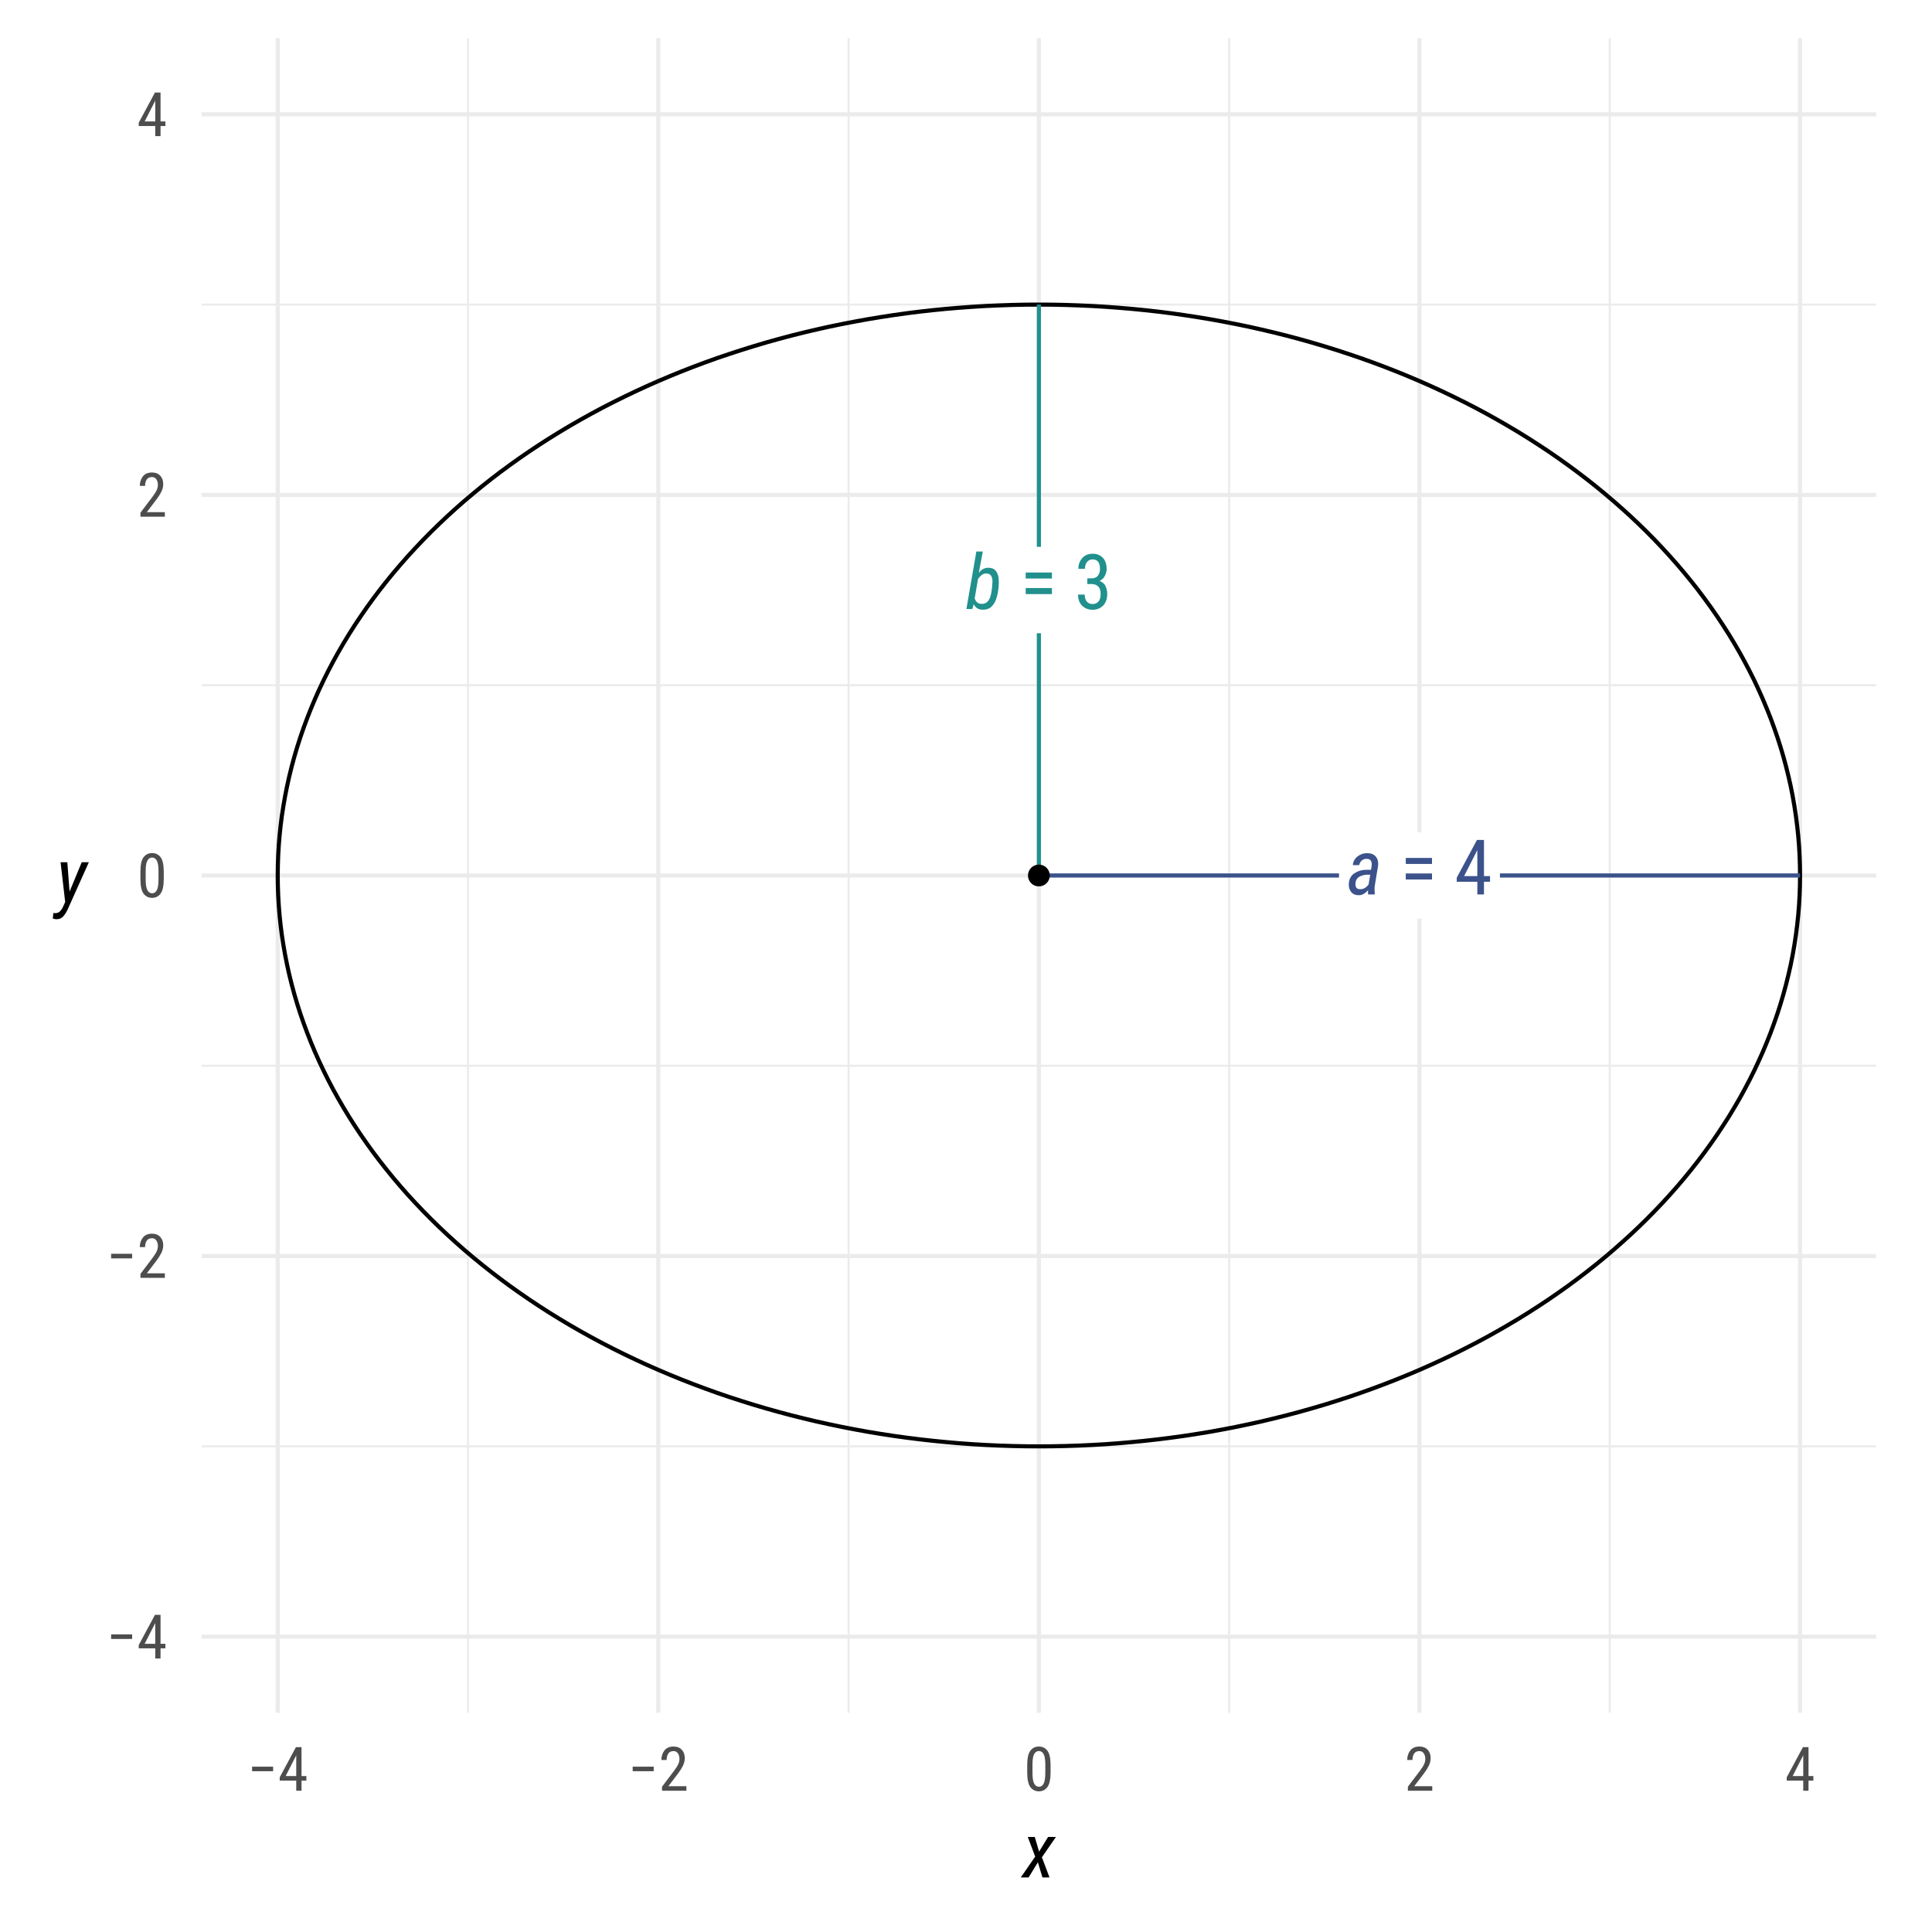
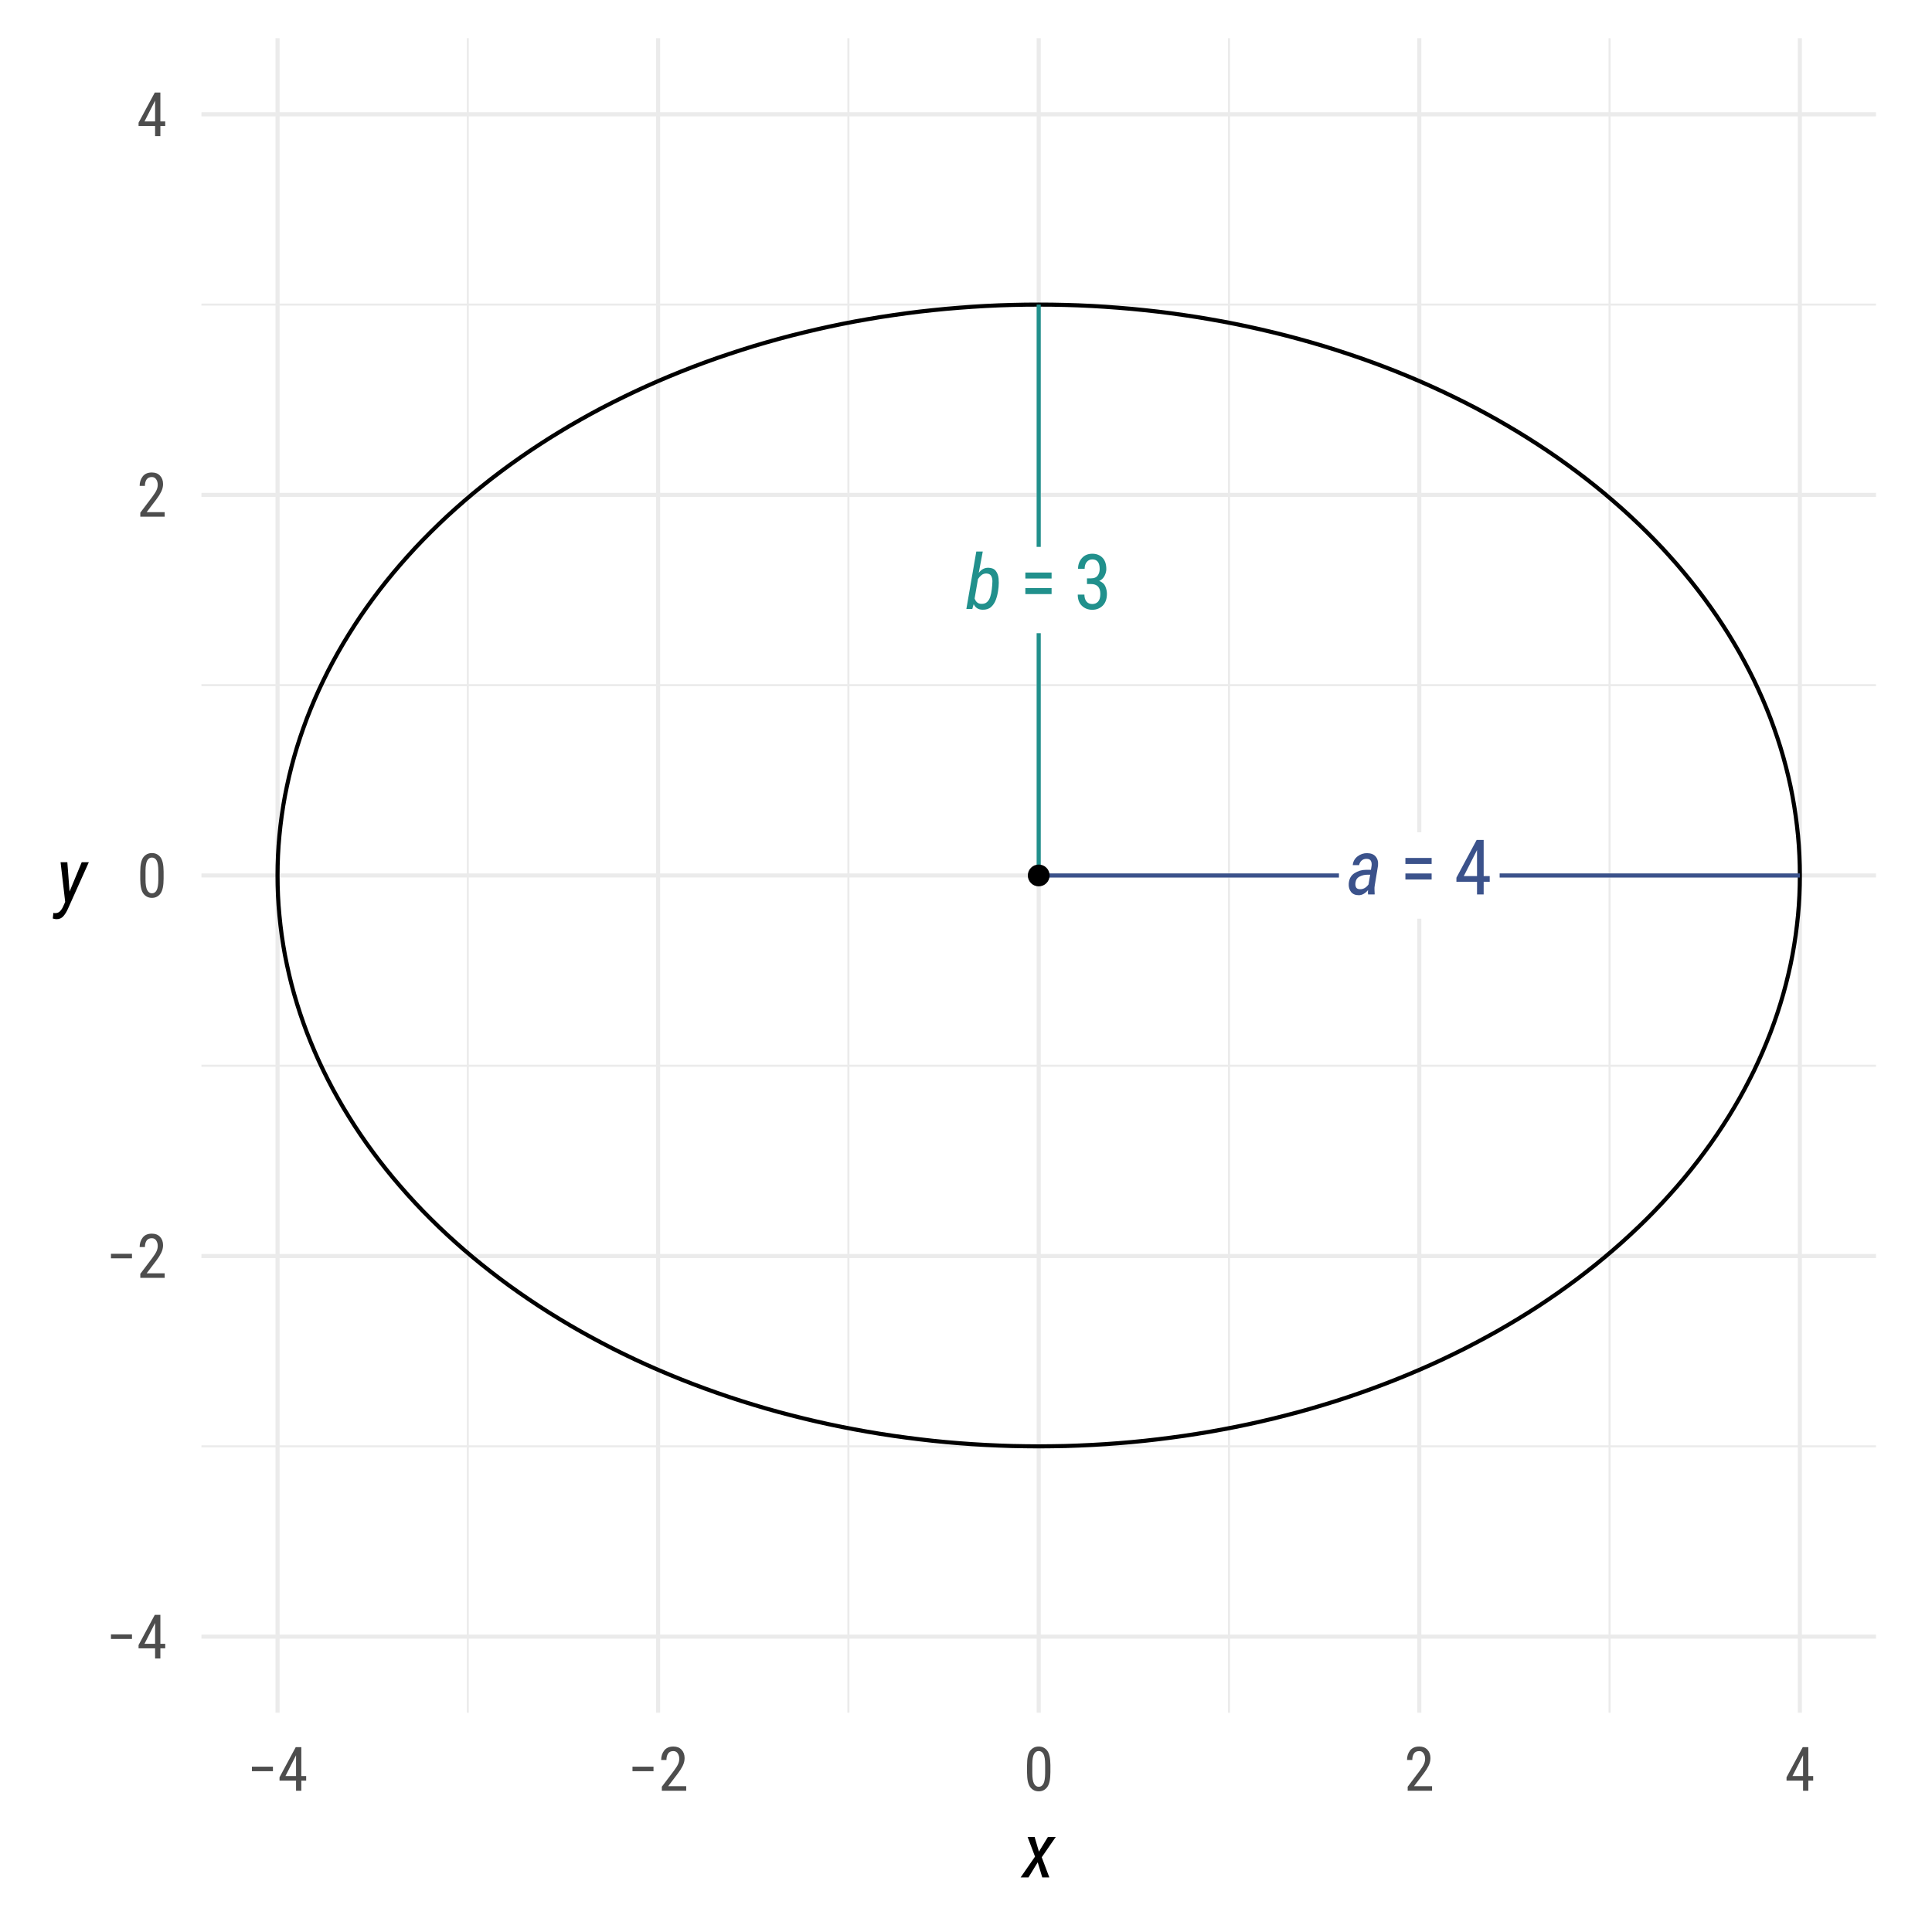
<svg xmlns="http://www.w3.org/2000/svg" width="504.00pt" height="504.00pt" viewBox="0 0 504.00 504.00">
  <g class="svglite">
    <defs>
      <style type="text/css">
    .svglite line, .svglite polyline, .svglite polygon, .svglite path, .svglite rect, .svglite circle {
      fill: none;
      stroke: #000000;
      stroke-linecap: round;
      stroke-linejoin: round;
      stroke-miterlimit: 10.00;
    }
    .svglite text {
      white-space: pre;
    }
    .svglite g.glyphgroup path {
      fill: inherit;
      stroke: none;
    }
  </style>
    </defs>
    <rect width="100%" height="100%" style="stroke: none; fill: #FFFFFF;" />
    <defs>
      <clipPath id="cpMC4wMHw1MDQuMDB8MC4wMHw1MDQuMDA=">
        <rect x="0.00" y="0.00" width="504.00" height="504.00" />
      </clipPath>
    </defs>
    <g clip-path="url(#cpMC4wMHw1MDQuMDB8MC4wMHw1MDQuMDA=)">
</g>
    <defs>
-       <clipPath id="cpNC42MHw0OTkuNDB8MC4wMHw1MDQuMDA=">
-         <rect x="4.60" y="0.00" width="494.80" height="504.00" />
+       <clipPath id="cpNC42NXw0OTkuMzV8MC4wMHw1MDQuMDA=">
+         <rect x="4.65" y="0.00" width="494.70" height="504.00" />
      </clipPath>
    </defs>
-     <g clip-path="url(#cpNC42MHw0OTkuNDB8MC4wMHw1MDQuMDA=)">
-       <rect x="4.60" y="-0" width="494.80" height="504.00" style="stroke-width: 1.07; stroke: none; fill: #FFFFFF;" />
-     </g>
+     <g clip-path="url(#cpNC42NXw0OTkuMzV8MC4wMHw1MDQuMDA=)">
+ </g>
    <g clip-path="url(#cpMC4wMHw1MDQuMDB8MC4wMHw1MDQuMDA=)">
-       <polyline points="52.59,377.31 489.44,377.31 " style="stroke-width: 0.53; stroke: #EBEBEB; stroke-linecap: butt;" />
-       <polyline points="52.59,278.03 489.44,278.03 " style="stroke-width: 0.53; stroke: #EBEBEB; stroke-linecap: butt;" />
-       <polyline points="52.59,178.75 489.44,178.75 " style="stroke-width: 0.53; stroke: #EBEBEB; stroke-linecap: butt;" />
-       <polyline points="52.59,79.46 489.44,79.46 " style="stroke-width: 0.53; stroke: #EBEBEB; stroke-linecap: butt;" />
-       <polyline points="122.09,446.81 122.09,9.96 " style="stroke-width: 0.53; stroke: #EBEBEB; stroke-linecap: butt;" />
-       <polyline points="221.37,446.81 221.37,9.96 " style="stroke-width: 0.53; stroke: #EBEBEB; stroke-linecap: butt;" />
-       <polyline points="320.65,446.81 320.65,9.96 " style="stroke-width: 0.53; stroke: #EBEBEB; stroke-linecap: butt;" />
-       <polyline points="419.94,446.81 419.94,9.96 " style="stroke-width: 0.53; stroke: #EBEBEB; stroke-linecap: butt;" />
-       <polyline points="52.59,426.95 489.44,426.95 " style="stroke-width: 1.07; stroke: #EBEBEB; stroke-linecap: butt;" />
-       <polyline points="52.59,327.67 489.44,327.67 " style="stroke-width: 1.07; stroke: #EBEBEB; stroke-linecap: butt;" />
-       <polyline points="52.59,228.39 489.44,228.39 " style="stroke-width: 1.07; stroke: #EBEBEB; stroke-linecap: butt;" />
-       <polyline points="52.59,129.10 489.44,129.10 " style="stroke-width: 1.07; stroke: #EBEBEB; stroke-linecap: butt;" />
-       <polyline points="52.59,29.82 489.44,29.82 " style="stroke-width: 1.07; stroke: #EBEBEB; stroke-linecap: butt;" />
-       <polyline points="72.45,446.81 72.45,9.96 " style="stroke-width: 1.07; stroke: #EBEBEB; stroke-linecap: butt;" />
-       <polyline points="171.73,446.81 171.73,9.96 " style="stroke-width: 1.07; stroke: #EBEBEB; stroke-linecap: butt;" />
-       <polyline points="271.01,446.81 271.01,9.96 " style="stroke-width: 1.07; stroke: #EBEBEB; stroke-linecap: butt;" />
-       <polyline points="370.30,446.81 370.30,9.96 " style="stroke-width: 1.07; stroke: #EBEBEB; stroke-linecap: butt;" />
-       <polyline points="469.58,446.81 469.58,9.96 " style="stroke-width: 1.07; stroke: #EBEBEB; stroke-linecap: butt;" />
-       <polygon points="469.58,228.39 469.55,225.79 469.46,223.19 469.31,220.59 469.10,218.00 468.82,215.41 468.49,212.82 468.10,210.24 467.65,207.66 467.14,205.09 466.56,202.53 465.93,199.97 465.24,197.42 464.49,194.89 463.68,192.36 462.81,189.84 461.89,187.34 460.90,184.85 459.86,182.37 458.76,179.90 457.61,177.45 456.39,175.02 455.12,172.60 453.80,170.20 452.41,167.81 450.98,165.45 449.48,163.10 447.94,160.78 446.34,158.47 444.68,156.19 442.98,153.92 441.22,151.68 439.41,149.47 437.55,147.28 435.63,145.11 433.67,142.97 431.66,140.85 429.60,138.76 427.49,136.70 425.33,134.66 423.12,132.66 420.87,130.68 418.58,128.74 416.24,126.82 413.85,124.93 411.42,123.08 408.95,121.26 406.44,119.47 403.88,117.71 401.28,115.99 398.65,114.30 395.98,112.65 393.26,111.03 390.51,109.45 387.73,107.90 384.91,106.39 382.05,104.92 379.16,103.49 376.24,102.09 373.28,100.73 370.30,99.41 367.28,98.13 364.23,96.89 361.16,95.69 358.06,94.53 354.93,93.41 351.78,92.34 348.60,91.30 345.40,90.31 342.17,89.35 338.93,88.44 335.66,87.57 332.37,86.75 329.07,85.97 325.75,85.23 322.41,84.54 319.05,83.89 315.68,83.28 312.30,82.72 308.90,82.20 305.49,81.72 302.08,81.29 298.65,80.91 295.21,80.57 291.77,80.28 288.32,80.03 284.86,79.82 281.41,79.67 277.94,79.55 274.48,79.48 271.01,79.46 267.55,79.48 264.08,79.55 260.62,79.67 257.16,79.82 253.71,80.03 250.26,80.28 246.81,80.57 243.38,80.91 239.95,81.29 236.53,81.72 233.12,82.20 229.73,82.72 226.34,83.28 222.98,83.89 219.62,84.54 216.28,85.23 212.96,85.97 209.65,86.75 206.37,87.57 203.10,88.44 199.85,89.35 196.63,90.31 193.43,91.30 190.25,92.34 187.09,93.41 183.97,94.53 180.87,95.69 177.79,96.89 174.75,98.13 171.73,99.41 168.74,100.73 165.79,102.09 162.87,103.49 159.98,104.92 157.12,106.39 154.30,107.90 151.51,109.45 148.76,111.03 146.05,112.65 143.38,114.30 140.74,115.99 138.15,117.71 135.59,119.47 133.08,121.26 130.60,123.08 128.18,124.93 125.79,126.82 123.45,128.74 121.15,130.68 118.90,132.66 116.70,134.66 114.54,136.70 112.43,138.76 110.37,140.85 108.36,142.97 106.39,145.11 104.48,147.28 102.62,149.47 100.81,151.68 99.05,153.92 97.34,156.19 95.69,158.47 94.09,160.78 92.54,163.10 91.05,165.45 89.61,167.81 88.23,170.20 86.90,172.60 85.63,175.02 84.42,177.45 83.26,179.90 82.16,182.37 81.12,184.85 80.14,187.34 79.21,189.84 78.34,192.36 77.53,194.89 76.78,197.42 76.09,199.97 75.46,202.53 74.89,205.09 74.38,207.66 73.93,210.24 73.53,212.82 73.20,215.41 72.93,218.00 72.72,220.59 72.57,223.19 72.48,225.79 72.45,228.39 72.48,230.99 72.57,233.58 72.72,236.18 72.93,238.78 73.20,241.37 73.53,243.95 73.93,246.54 74.38,249.11 74.89,251.68 75.46,254.25 76.09,256.80 76.78,259.35 77.53,261.89 78.34,264.42 79.21,266.93 80.14,269.44 81.12,271.93 82.16,274.41 83.26,276.87 84.42,279.32 85.63,281.76 86.90,284.18 88.23,286.58 89.61,288.96 91.05,291.33 92.54,293.67 94.09,296.00 95.69,298.30 97.34,300.59 99.05,302.85 100.81,305.09 102.62,307.31 104.48,309.50 106.39,311.67 108.36,313.81 110.37,315.92 112.43,318.01 114.54,320.07 116.70,322.11 118.90,324.11 121.15,326.09 123.45,328.04 125.79,329.95 128.18,331.84 130.60,333.69 133.08,335.52 135.59,337.30 138.15,339.06 140.74,340.78 143.38,342.47 146.05,344.12 148.76,345.74 151.51,347.32 154.30,348.87 157.12,350.38 159.98,351.85 162.87,353.29 165.79,354.68 168.74,356.04 171.73,357.36 174.75,358.64 177.79,359.88 180.87,361.08 183.97,362.24 187.09,363.36 190.25,364.44 193.43,365.47 196.63,366.47 199.85,367.42 203.10,368.33 206.37,369.20 209.65,370.02 212.96,370.81 216.28,371.54 219.62,372.24 222.98,372.89 226.34,373.50 229.73,374.06 233.12,374.58 236.53,375.05 239.95,375.48 243.38,375.86 246.81,376.20 250.26,376.50 253.71,376.75 257.16,376.95 260.62,377.11 264.08,377.22 267.55,377.29 271.01,377.31 274.48,377.29 277.94,377.22 281.41,377.11 284.86,376.95 288.32,376.75 291.77,376.50 295.21,376.20 298.65,375.86 302.08,375.48 305.49,375.05 308.90,374.58 312.30,374.06 315.68,373.50 319.05,372.89 322.41,372.24 325.75,371.54 329.07,370.81 332.37,370.02 335.66,369.20 338.93,368.33 342.17,367.42 345.40,366.47 348.60,365.47 351.78,364.44 354.93,363.36 358.06,362.24 361.16,361.08 364.23,359.88 367.28,358.64 370.30,357.36 373.28,356.04 376.24,354.68 379.16,353.29 382.05,351.85 384.91,350.38 387.73,348.87 390.51,347.32 393.26,345.74 395.98,344.12 398.65,342.47 401.28,340.78 403.88,339.06 406.44,337.30 408.95,335.52 411.42,333.69 413.85,331.84 416.24,329.95 418.58,328.04 420.87,326.09 423.12,324.11 425.33,322.11 427.49,320.07 429.60,318.01 431.66,315.92 433.67,313.81 435.63,311.67 437.55,309.50 439.41,307.31 441.22,305.09 442.98,302.85 444.68,300.59 446.34,298.30 447.94,296.00 449.48,293.67 450.98,291.33 452.41,288.96 453.80,286.58 455.12,284.18 456.39,281.76 457.61,279.32 458.76,276.87 459.86,274.41 460.90,271.93 461.89,269.44 462.81,266.93 463.68,264.42 464.49,261.89 465.24,259.35 465.93,256.80 466.56,254.25 467.14,251.68 467.65,249.11 468.10,246.54 468.49,243.95 468.82,241.37 469.10,238.78 469.31,236.18 469.46,233.58 469.55,230.99 " style="stroke-width: 1.07;" />
-       <path d="M 469.59 228.92 L 469.58 228.39 L 469.59 227.85 L 271.01 227.85 L 271.01 228.92 Z" style="fill-rule: evenodd; fill: #3B528B; stroke-width: 0.53; stroke: none; stroke-linecap: butt;" />
-       <path d="M 271.55 79.46 L 271.01 79.46 L 270.48 79.46 L 270.48 228.39 L 271.55 228.39 Z" style="fill-rule: evenodd; fill: #21908C; stroke-width: 0.53; stroke: none; stroke-linecap: butt;" />
-       <polygon points="351.46,239.66 389.13,239.66 389.04,239.65 389.39,239.64 389.73,239.57 390.06,239.45 390.36,239.27 390.63,239.05 390.86,238.79 391.04,238.50 391.18,238.18 391.26,237.84 391.29,237.50 391.29,237.50 391.29,219.28 391.29,219.28 391.26,218.93 391.18,218.59 391.04,218.27 390.86,217.98 390.63,217.72 390.36,217.50 390.06,217.33 389.73,217.20 389.39,217.13 389.13,217.12 351.46,217.12 351.72,217.13 351.38,217.12 351.03,217.16 350.70,217.26 350.38,217.41 350.10,217.60 349.85,217.84 349.64,218.12 349.48,218.43 349.37,218.76 349.31,219.10 349.30,219.28 349.30,237.50 349.31,237.32 349.31,237.67 349.37,238.01 349.48,238.34 349.64,238.65 349.85,238.93 350.10,239.17 350.38,239.37 350.70,239.52 351.03,239.61 351.38,239.65 " style="stroke-width: 0.53; stroke: none; fill: #FFFFFF;" />
-       <text x="351.30" y="233.33" style="font-size: 20.00px; font-style: italic;fill: #3B528B; font-family: &quot;Roboto Condensed&quot;;" textLength="9.39px" lengthAdjust="spacingAndGlyphs">a</text>
-       <text x="365.27" y="233.33" style="font-size: 20.00px;fill: #3B528B; font-family: &quot;Roboto Condensed&quot;;" textLength="9.58px" lengthAdjust="spacingAndGlyphs">=</text>
-       <text x="379.42" y="233.33" style="font-size: 20.00px;fill: #3B528B; font-family: &quot;Roboto Condensed&quot;;" textLength="9.88px" lengthAdjust="spacingAndGlyphs">4</text>
-       <polygon points="252.04,165.19 289.99,165.19 289.90,165.19 290.25,165.18 290.59,165.11 290.91,164.99 291.21,164.81 291.48,164.59 291.71,164.33 291.90,164.04 292.03,163.72 292.12,163.38 292.15,163.03 292.15,163.03 292.15,144.81 292.15,144.81 292.12,144.47 292.03,144.13 291.90,143.81 291.71,143.52 291.48,143.26 291.21,143.04 290.91,142.86 290.59,142.74 290.25,142.67 289.99,142.65 252.04,142.65 252.30,142.67 251.95,142.66 251.61,142.70 251.27,142.79 250.96,142.94 250.67,143.14 250.42,143.38 250.21,143.66 250.05,143.97 249.94,144.30 249.89,144.64 249.88,144.81 249.88,163.03 249.89,162.86 249.89,163.21 249.94,163.55 250.05,163.88 250.21,164.19 250.42,164.47 250.67,164.71 250.96,164.90 251.27,165.05 251.61,165.15 251.95,165.19 " style="stroke-width: 0.53; stroke: none; fill: #FFFFFF;" />
-       <text x="251.87" y="158.87" style="font-size: 20.00px; font-style: italic;fill: #21908C; font-family: &quot;Roboto Condensed&quot;;" textLength="9.67px" lengthAdjust="spacingAndGlyphs">b</text>
-       <text x="266.12" y="158.87" style="font-size: 20.00px;fill: #21908C; font-family: &quot;Roboto Condensed&quot;;" textLength="9.58px" lengthAdjust="spacingAndGlyphs">=</text>
-       <text x="280.28" y="158.87" style="font-size: 20.00px;fill: #21908C; font-family: &quot;Roboto Condensed&quot;;" textLength="9.88px" lengthAdjust="spacingAndGlyphs">3</text>
-       <circle cx="271.01" cy="228.39" r="2.49" style="stroke-width: 0.71; fill: #000000;" />
-       <text x="43.62" y="432.64" text-anchor="end" style="font-size: 16.00px;fill: #4D4D4D; font-family: &quot;Roboto Condensed&quot;;" textLength="15.91px" lengthAdjust="spacingAndGlyphs">−4</text>
-       <text x="43.62" y="333.36" text-anchor="end" style="font-size: 16.00px;fill: #4D4D4D; font-family: &quot;Roboto Condensed&quot;;" textLength="15.91px" lengthAdjust="spacingAndGlyphs">−2</text>
-       <text x="43.62" y="234.07" text-anchor="end" style="font-size: 16.00px;fill: #4D4D4D; font-family: &quot;Roboto Condensed&quot;;" textLength="7.91px" lengthAdjust="spacingAndGlyphs">0</text>
-       <text x="43.62" y="134.79" text-anchor="end" style="font-size: 16.00px;fill: #4D4D4D; font-family: &quot;Roboto Condensed&quot;;" textLength="7.91px" lengthAdjust="spacingAndGlyphs">2</text>
-       <text x="43.62" y="35.51" text-anchor="end" style="font-size: 16.00px;fill: #4D4D4D; font-family: &quot;Roboto Condensed&quot;;" textLength="7.91px" lengthAdjust="spacingAndGlyphs">4</text>
-       <text x="72.45" y="467.15" text-anchor="middle" style="font-size: 16.00px;fill: #4D4D4D; font-family: &quot;Roboto Condensed&quot;;" textLength="23.78px" lengthAdjust="spacingAndGlyphs">−4 </text>
-       <text x="171.73" y="467.15" text-anchor="middle" style="font-size: 16.00px;fill: #4D4D4D; font-family: &quot;Roboto Condensed&quot;;" textLength="23.78px" lengthAdjust="spacingAndGlyphs">−2 </text>
-       <text x="271.01" y="467.15" text-anchor="middle" style="font-size: 16.00px;fill: #4D4D4D; font-family: &quot;Roboto Condensed&quot;;" textLength="7.91px" lengthAdjust="spacingAndGlyphs">0</text>
-       <text x="370.30" y="467.15" text-anchor="middle" style="font-size: 16.00px;fill: #4D4D4D; font-family: &quot;Roboto Condensed&quot;;" textLength="7.91px" lengthAdjust="spacingAndGlyphs">2</text>
-       <text x="469.58" y="467.15" text-anchor="middle" style="font-size: 16.00px;fill: #4D4D4D; font-family: &quot;Roboto Condensed&quot;;" textLength="7.91px" lengthAdjust="spacingAndGlyphs">4</text>
-       <text x="271.01" y="489.77" text-anchor="middle" style="font-size: 20.00px; font-style: italic; font-family: &quot;Roboto Condensed&quot;;" textLength="8.61px" lengthAdjust="spacingAndGlyphs">x</text>
-       <text x="18.65" y="235.50" text-anchor="middle" style="font-size: 20.00px; font-style: italic; font-family: &quot;Roboto Condensed&quot;;" textLength="8.17px" lengthAdjust="spacingAndGlyphs">y</text>
+       <polyline points="52.55,377.31 489.39,377.31 " style="stroke-width: 0.53; stroke: #EBEBEB; stroke-linecap: butt;" />
+       <polyline points="52.55,278.02 489.39,278.02 " style="stroke-width: 0.53; stroke: #EBEBEB; stroke-linecap: butt;" />
+       <polyline points="52.55,178.74 489.39,178.74 " style="stroke-width: 0.53; stroke: #EBEBEB; stroke-linecap: butt;" />
+       <polyline points="52.55,79.46 489.39,79.46 " style="stroke-width: 0.53; stroke: #EBEBEB; stroke-linecap: butt;" />
+       <polyline points="122.04,446.80 122.04,9.96 " style="stroke-width: 0.53; stroke: #EBEBEB; stroke-linecap: butt;" />
+       <polyline points="221.32,446.80 221.32,9.96 " style="stroke-width: 0.53; stroke: #EBEBEB; stroke-linecap: butt;" />
+       <polyline points="320.61,446.80 320.61,9.96 " style="stroke-width: 0.53; stroke: #EBEBEB; stroke-linecap: butt;" />
+       <polyline points="419.89,446.80 419.89,9.96 " style="stroke-width: 0.53; stroke: #EBEBEB; stroke-linecap: butt;" />
+       <polyline points="52.55,426.95 489.39,426.95 " style="stroke-width: 1.07; stroke: #EBEBEB; stroke-linecap: butt;" />
+       <polyline points="52.55,327.67 489.39,327.67 " style="stroke-width: 1.07; stroke: #EBEBEB; stroke-linecap: butt;" />
+       <polyline points="52.55,228.38 489.39,228.38 " style="stroke-width: 1.07; stroke: #EBEBEB; stroke-linecap: butt;" />
+       <polyline points="52.55,129.10 489.39,129.10 " style="stroke-width: 1.07; stroke: #EBEBEB; stroke-linecap: butt;" />
+       <polyline points="52.55,29.82 489.39,29.82 " style="stroke-width: 1.07; stroke: #EBEBEB; stroke-linecap: butt;" />
+       <polyline points="72.40,446.80 72.40,9.96 " style="stroke-width: 1.07; stroke: #EBEBEB; stroke-linecap: butt;" />
+       <polyline points="171.68,446.80 171.68,9.96 " style="stroke-width: 1.07; stroke: #EBEBEB; stroke-linecap: butt;" />
+       <polyline points="270.97,446.80 270.97,9.96 " style="stroke-width: 1.07; stroke: #EBEBEB; stroke-linecap: butt;" />
+       <polyline points="370.25,446.80 370.25,9.96 " style="stroke-width: 1.07; stroke: #EBEBEB; stroke-linecap: butt;" />
+       <polyline points="469.53,446.80 469.53,9.96 " style="stroke-width: 1.07; stroke: #EBEBEB; stroke-linecap: butt;" />
+       <polygon points="469.53,228.38 469.50,225.78 469.41,223.19 469.26,220.59 469.05,217.99 468.77,215.40 468.44,212.82 468.05,210.23 467.60,207.66 467.09,205.09 466.51,202.52 465.88,199.97 465.19,197.42 464.44,194.88 463.63,192.36 462.76,189.84 461.84,187.33 460.85,184.84 459.81,182.36 458.71,179.90 457.56,177.45 456.34,175.01 455.07,172.60 453.75,170.19 452.36,167.81 450.93,165.45 449.43,163.10 447.89,160.77 446.29,158.47 444.63,156.18 442.93,153.92 441.17,151.68 439.36,149.47 437.50,147.27 435.58,145.11 433.62,142.96 431.61,140.85 429.55,138.76 427.44,136.70 425.28,134.66 423.08,132.66 420.82,130.68 418.53,128.73 416.19,126.82 413.80,124.93 411.37,123.08 408.90,121.26 406.39,119.47 403.83,117.71 401.24,115.99 398.60,114.30 395.93,112.65 393.21,111.03 390.47,109.45 387.68,107.90 384.86,106.39 382.00,104.92 379.11,103.49 376.19,102.09 373.23,100.73 370.25,99.41 367.23,98.13 364.19,96.89 361.11,95.69 358.01,94.53 354.88,93.41 351.73,92.34 348.55,91.30 345.35,90.30 342.13,89.35 338.88,88.44 335.61,87.57 332.33,86.75 329.02,85.97 325.70,85.23 322.36,84.53 319.00,83.88 315.63,83.28 312.25,82.71 308.85,82.20 305.45,81.72 302.03,81.29 298.60,80.91 295.16,80.57 291.72,80.28 288.27,80.03 284.82,79.82 281.36,79.66 277.90,79.55 274.43,79.48 270.97,79.46 267.50,79.48 264.04,79.55 260.57,79.66 257.11,79.82 253.66,80.03 250.21,80.28 246.77,80.57 243.33,80.91 239.90,81.29 236.49,81.72 233.08,82.20 229.68,82.71 226.30,83.28 222.93,83.88 219.57,84.53 216.23,85.23 212.91,85.97 209.61,86.75 206.32,87.57 203.05,88.44 199.81,89.35 196.58,90.30 193.38,91.30 190.20,92.34 187.05,93.41 183.92,94.53 180.82,95.69 177.75,96.89 174.70,98.13 171.68,99.41 168.70,100.73 165.74,102.09 162.82,103.49 159.93,104.92 157.07,106.39 154.25,107.90 151.47,109.45 148.72,111.03 146.01,112.65 143.33,114.30 140.70,115.99 138.10,117.71 135.55,119.47 133.03,121.26 130.56,123.08 128.13,124.93 125.75,126.82 123.40,128.73 121.11,130.68 118.86,132.66 116.65,134.66 114.50,136.70 112.39,138.76 110.32,140.85 108.31,142.96 106.35,145.11 104.44,147.27 102.57,149.47 100.76,151.68 99.00,153.92 97.30,156.18 95.64,158.47 94.04,160.77 92.50,163.10 91.01,165.45 89.57,167.81 88.19,170.19 86.86,172.60 85.59,175.01 84.38,177.45 83.22,179.90 82.12,182.36 81.08,184.84 80.09,187.33 79.17,189.84 78.30,192.36 77.49,194.88 76.74,197.42 76.05,199.97 75.42,202.52 74.85,205.09 74.33,207.66 73.88,210.23 73.49,212.82 73.16,215.40 72.89,217.99 72.67,220.59 72.52,223.19 72.43,225.78 72.40,228.38 72.43,230.98 72.52,233.58 72.67,236.18 72.89,238.77 73.16,241.36 73.49,243.95 73.88,246.53 74.33,249.11 74.85,251.68 75.42,254.24 76.05,256.80 76.74,259.35 77.49,261.88 78.30,264.41 79.17,266.93 80.09,269.43 81.08,271.92 82.12,274.40 83.22,276.87 84.38,279.32 85.59,281.75 86.86,284.17 88.19,286.57 89.57,288.96 91.01,291.32 92.50,293.67 94.04,295.99 95.64,298.30 97.30,300.58 99.00,302.84 100.76,305.08 102.57,307.30 104.44,309.49 106.35,311.66 108.31,313.80 110.32,315.92 112.39,318.01 114.50,320.07 116.65,322.10 118.86,324.11 121.11,326.09 123.40,328.03 125.75,329.95 128.13,331.83 130.56,333.69 133.03,335.51 135.55,337.30 138.10,339.05 140.70,340.78 143.33,342.47 146.01,344.12 148.72,345.74 151.47,347.32 154.25,348.86 157.07,350.37 159.93,351.85 162.82,353.28 165.74,354.68 168.70,356.04 171.68,357.35 174.70,358.63 177.75,359.87 180.82,361.07 183.92,362.23 187.05,363.35 190.20,364.43 193.38,365.47 196.58,366.46 199.81,367.42 203.05,368.33 206.32,369.19 209.61,370.02 212.91,370.80 216.23,371.54 219.57,372.23 222.93,372.88 226.30,373.49 229.68,374.05 233.08,374.57 236.49,375.04 239.90,375.47 243.33,375.86 246.77,376.20 250.21,376.49 253.66,376.74 257.11,376.94 260.57,377.10 264.04,377.22 267.50,377.28 270.97,377.31 274.43,377.28 277.90,377.22 281.36,377.10 284.82,376.94 288.27,376.74 291.72,376.49 295.16,376.20 298.60,375.86 302.03,375.47 305.45,375.04 308.85,374.57 312.25,374.05 315.63,373.49 319.00,372.88 322.36,372.23 325.70,371.54 329.02,370.80 332.33,370.02 335.61,369.19 338.88,368.33 342.13,367.42 345.35,366.46 348.55,365.47 351.73,364.43 354.88,363.35 358.01,362.23 361.11,361.07 364.19,359.87 367.23,358.63 370.25,357.35 373.23,356.04 376.19,354.68 379.11,353.28 382.00,351.85 384.86,350.37 387.68,348.86 390.47,347.32 393.21,345.74 395.93,344.12 398.60,342.47 401.24,340.78 403.83,339.05 406.39,337.30 408.90,335.51 411.37,333.69 413.80,331.83 416.19,329.95 418.53,328.03 420.82,326.09 423.08,324.11 425.28,322.10 427.44,320.07 429.55,318.01 431.61,315.92 433.62,313.80 435.58,311.66 437.50,309.49 439.36,307.30 441.17,305.08 442.93,302.84 444.63,300.58 446.29,298.30 447.89,295.99 449.43,293.67 450.93,291.32 452.36,288.96 453.75,286.57 455.07,284.17 456.34,281.75 457.56,279.32 458.71,276.87 459.81,274.40 460.85,271.92 461.84,269.43 462.76,266.93 463.63,264.41 464.44,261.88 465.19,259.35 465.88,256.80 466.51,254.24 467.09,251.68 467.60,249.11 468.05,246.53 468.44,243.95 468.77,241.36 469.05,238.77 469.26,236.18 469.41,233.58 469.50,230.98 " style="stroke-width: 1.07;" />
+       <path d="M 469.54 228.92 L 469.53 228.38 L 469.54 227.85 L 270.97 227.85 L 270.97 228.92 Z" style="fill-rule: evenodd; fill: #3B528B; stroke-width: 0.53; stroke: none; stroke-linecap: butt;" />
+       <path d="M 271.50 79.45 L 270.97 79.46 L 270.43 79.45 L 270.43 228.38 L 271.50 228.38 Z" style="fill-rule: evenodd; fill: #21908C; stroke-width: 0.53; stroke: none; stroke-linecap: butt;" />
+       <polygon points="351.45,239.65 389.05,239.65 388.96,239.64 389.31,239.63 389.65,239.56 389.98,239.44 390.28,239.26 390.55,239.04 390.78,238.78 390.96,238.49 391.10,238.17 391.18,237.83 391.21,237.49 391.21,237.49 391.21,219.28 391.21,219.28 391.18,218.93 391.10,218.60 390.96,218.28 390.78,217.98 390.55,217.72 390.28,217.50 389.98,217.33 389.65,217.21 389.31,217.14 389.05,217.12 351.45,217.12 351.71,217.14 351.36,217.12 351.01,217.16 350.68,217.26 350.37,217.41 350.08,217.61 349.83,217.85 349.62,218.13 349.46,218.43 349.35,218.76 349.29,219.11 349.29,219.28 349.29,237.49 349.29,237.31 349.29,237.66 349.35,238.00 349.46,238.33 349.62,238.64 349.83,238.92 350.08,239.16 350.37,239.36 350.68,239.51 351.01,239.60 351.36,239.64 " style="stroke-width: 0.53; stroke: none; fill: #FFFFFF;" />
+       <text x="351.28" y="233.33" style="font-size: 20.00px; font-style: italic;fill: #3B528B; font-family: &quot;Roboto Condensed&quot;;" textLength="9.30px" lengthAdjust="spacingAndGlyphs">a</text>
+       <text x="365.17" y="233.33" style="font-size: 20.00px;fill: #3B528B; font-family: &quot;Roboto Condensed&quot;;" textLength="9.58px" lengthAdjust="spacingAndGlyphs">=</text>
+       <text x="379.34" y="233.33" style="font-size: 20.00px;fill: #3B528B; font-family: &quot;Roboto Condensed&quot;;" textLength="9.88px" lengthAdjust="spacingAndGlyphs">4</text>
+       <polygon points="252.02,165.18 289.91,165.18 289.82,165.18 290.17,165.17 290.51,165.10 290.83,164.98 291.13,164.80 291.40,164.58 291.63,164.32 291.82,164.03 291.96,163.71 292.04,163.37 292.07,163.02 292.07,163.02 292.07,144.82 292.07,144.82 292.04,144.47 291.96,144.14 291.82,143.82 291.63,143.52 291.40,143.26 291.13,143.04 290.83,142.87 290.51,142.74 290.17,142.67 289.91,142.66 252.02,142.66 252.28,142.67 251.94,142.66 251.59,142.70 251.26,142.80 250.94,142.95 250.66,143.15 250.41,143.39 250.20,143.66 250.04,143.97 249.93,144.30 249.87,144.65 249.86,144.82 249.86,163.02 249.87,162.85 249.87,163.20 249.93,163.54 250.04,163.87 250.20,164.18 250.41,164.46 250.66,164.70 250.94,164.89 251.26,165.04 251.59,165.14 251.94,165.18 " style="stroke-width: 0.53; stroke: none; fill: #FFFFFF;" />
+       <text x="251.86" y="158.87" style="font-size: 20.00px; font-style: italic;fill: #21908C; font-family: &quot;Roboto Condensed&quot;;" textLength="9.58px" lengthAdjust="spacingAndGlyphs">b</text>
+       <text x="266.03" y="158.87" style="font-size: 20.00px;fill: #21908C; font-family: &quot;Roboto Condensed&quot;;" textLength="9.58px" lengthAdjust="spacingAndGlyphs">=</text>
+       <text x="280.20" y="158.87" style="font-size: 20.00px;fill: #21908C; font-family: &quot;Roboto Condensed&quot;;" textLength="9.88px" lengthAdjust="spacingAndGlyphs">3</text>
+       <circle cx="270.97" cy="228.38" r="2.49" style="stroke-width: 0.71; fill: #000000;" />
+       <text x="43.58" y="432.64" text-anchor="end" style="font-size: 16.00px;fill: #4D4D4D; font-family: &quot;Roboto Condensed&quot;;" textLength="15.91px" lengthAdjust="spacingAndGlyphs">−4</text>
+       <text x="43.58" y="333.35" text-anchor="end" style="font-size: 16.00px;fill: #4D4D4D; font-family: &quot;Roboto Condensed&quot;;" textLength="15.91px" lengthAdjust="spacingAndGlyphs">−2</text>
+       <text x="43.58" y="234.07" text-anchor="end" style="font-size: 16.00px;fill: #4D4D4D; font-family: &quot;Roboto Condensed&quot;;" textLength="7.91px" lengthAdjust="spacingAndGlyphs">0</text>
+       <text x="43.58" y="134.79" text-anchor="end" style="font-size: 16.00px;fill: #4D4D4D; font-family: &quot;Roboto Condensed&quot;;" textLength="7.91px" lengthAdjust="spacingAndGlyphs">2</text>
+       <text x="43.58" y="35.51" text-anchor="end" style="font-size: 16.00px;fill: #4D4D4D; font-family: &quot;Roboto Condensed&quot;;" textLength="7.91px" lengthAdjust="spacingAndGlyphs">4</text>
+       <text x="72.40" y="467.15" text-anchor="middle" style="font-size: 16.00px;fill: #4D4D4D; font-family: &quot;Roboto Condensed&quot;;" textLength="23.78px" lengthAdjust="spacingAndGlyphs">−4 </text>
+       <text x="171.68" y="467.15" text-anchor="middle" style="font-size: 16.00px;fill: #4D4D4D; font-family: &quot;Roboto Condensed&quot;;" textLength="23.78px" lengthAdjust="spacingAndGlyphs">−2 </text>
+       <text x="270.97" y="467.15" text-anchor="middle" style="font-size: 16.00px;fill: #4D4D4D; font-family: &quot;Roboto Condensed&quot;;" textLength="7.91px" lengthAdjust="spacingAndGlyphs">0</text>
+       <text x="370.25" y="467.15" text-anchor="middle" style="font-size: 16.00px;fill: #4D4D4D; font-family: &quot;Roboto Condensed&quot;;" textLength="7.91px" lengthAdjust="spacingAndGlyphs">2</text>
+       <text x="469.53" y="467.15" text-anchor="middle" style="font-size: 16.00px;fill: #4D4D4D; font-family: &quot;Roboto Condensed&quot;;" textLength="7.91px" lengthAdjust="spacingAndGlyphs">4</text>
+       <text x="270.97" y="489.77" text-anchor="middle" style="font-size: 20.00px; font-style: italic; font-family: &quot;Roboto Condensed&quot;;" textLength="8.52px" lengthAdjust="spacingAndGlyphs">x</text>
+       <text x="18.65" y="235.49" text-anchor="middle" style="font-size: 20.00px; font-style: italic; font-family: &quot;Roboto Condensed&quot;;" textLength="8.08px" lengthAdjust="spacingAndGlyphs">y</text>
    </g>
  </g>
</svg>
